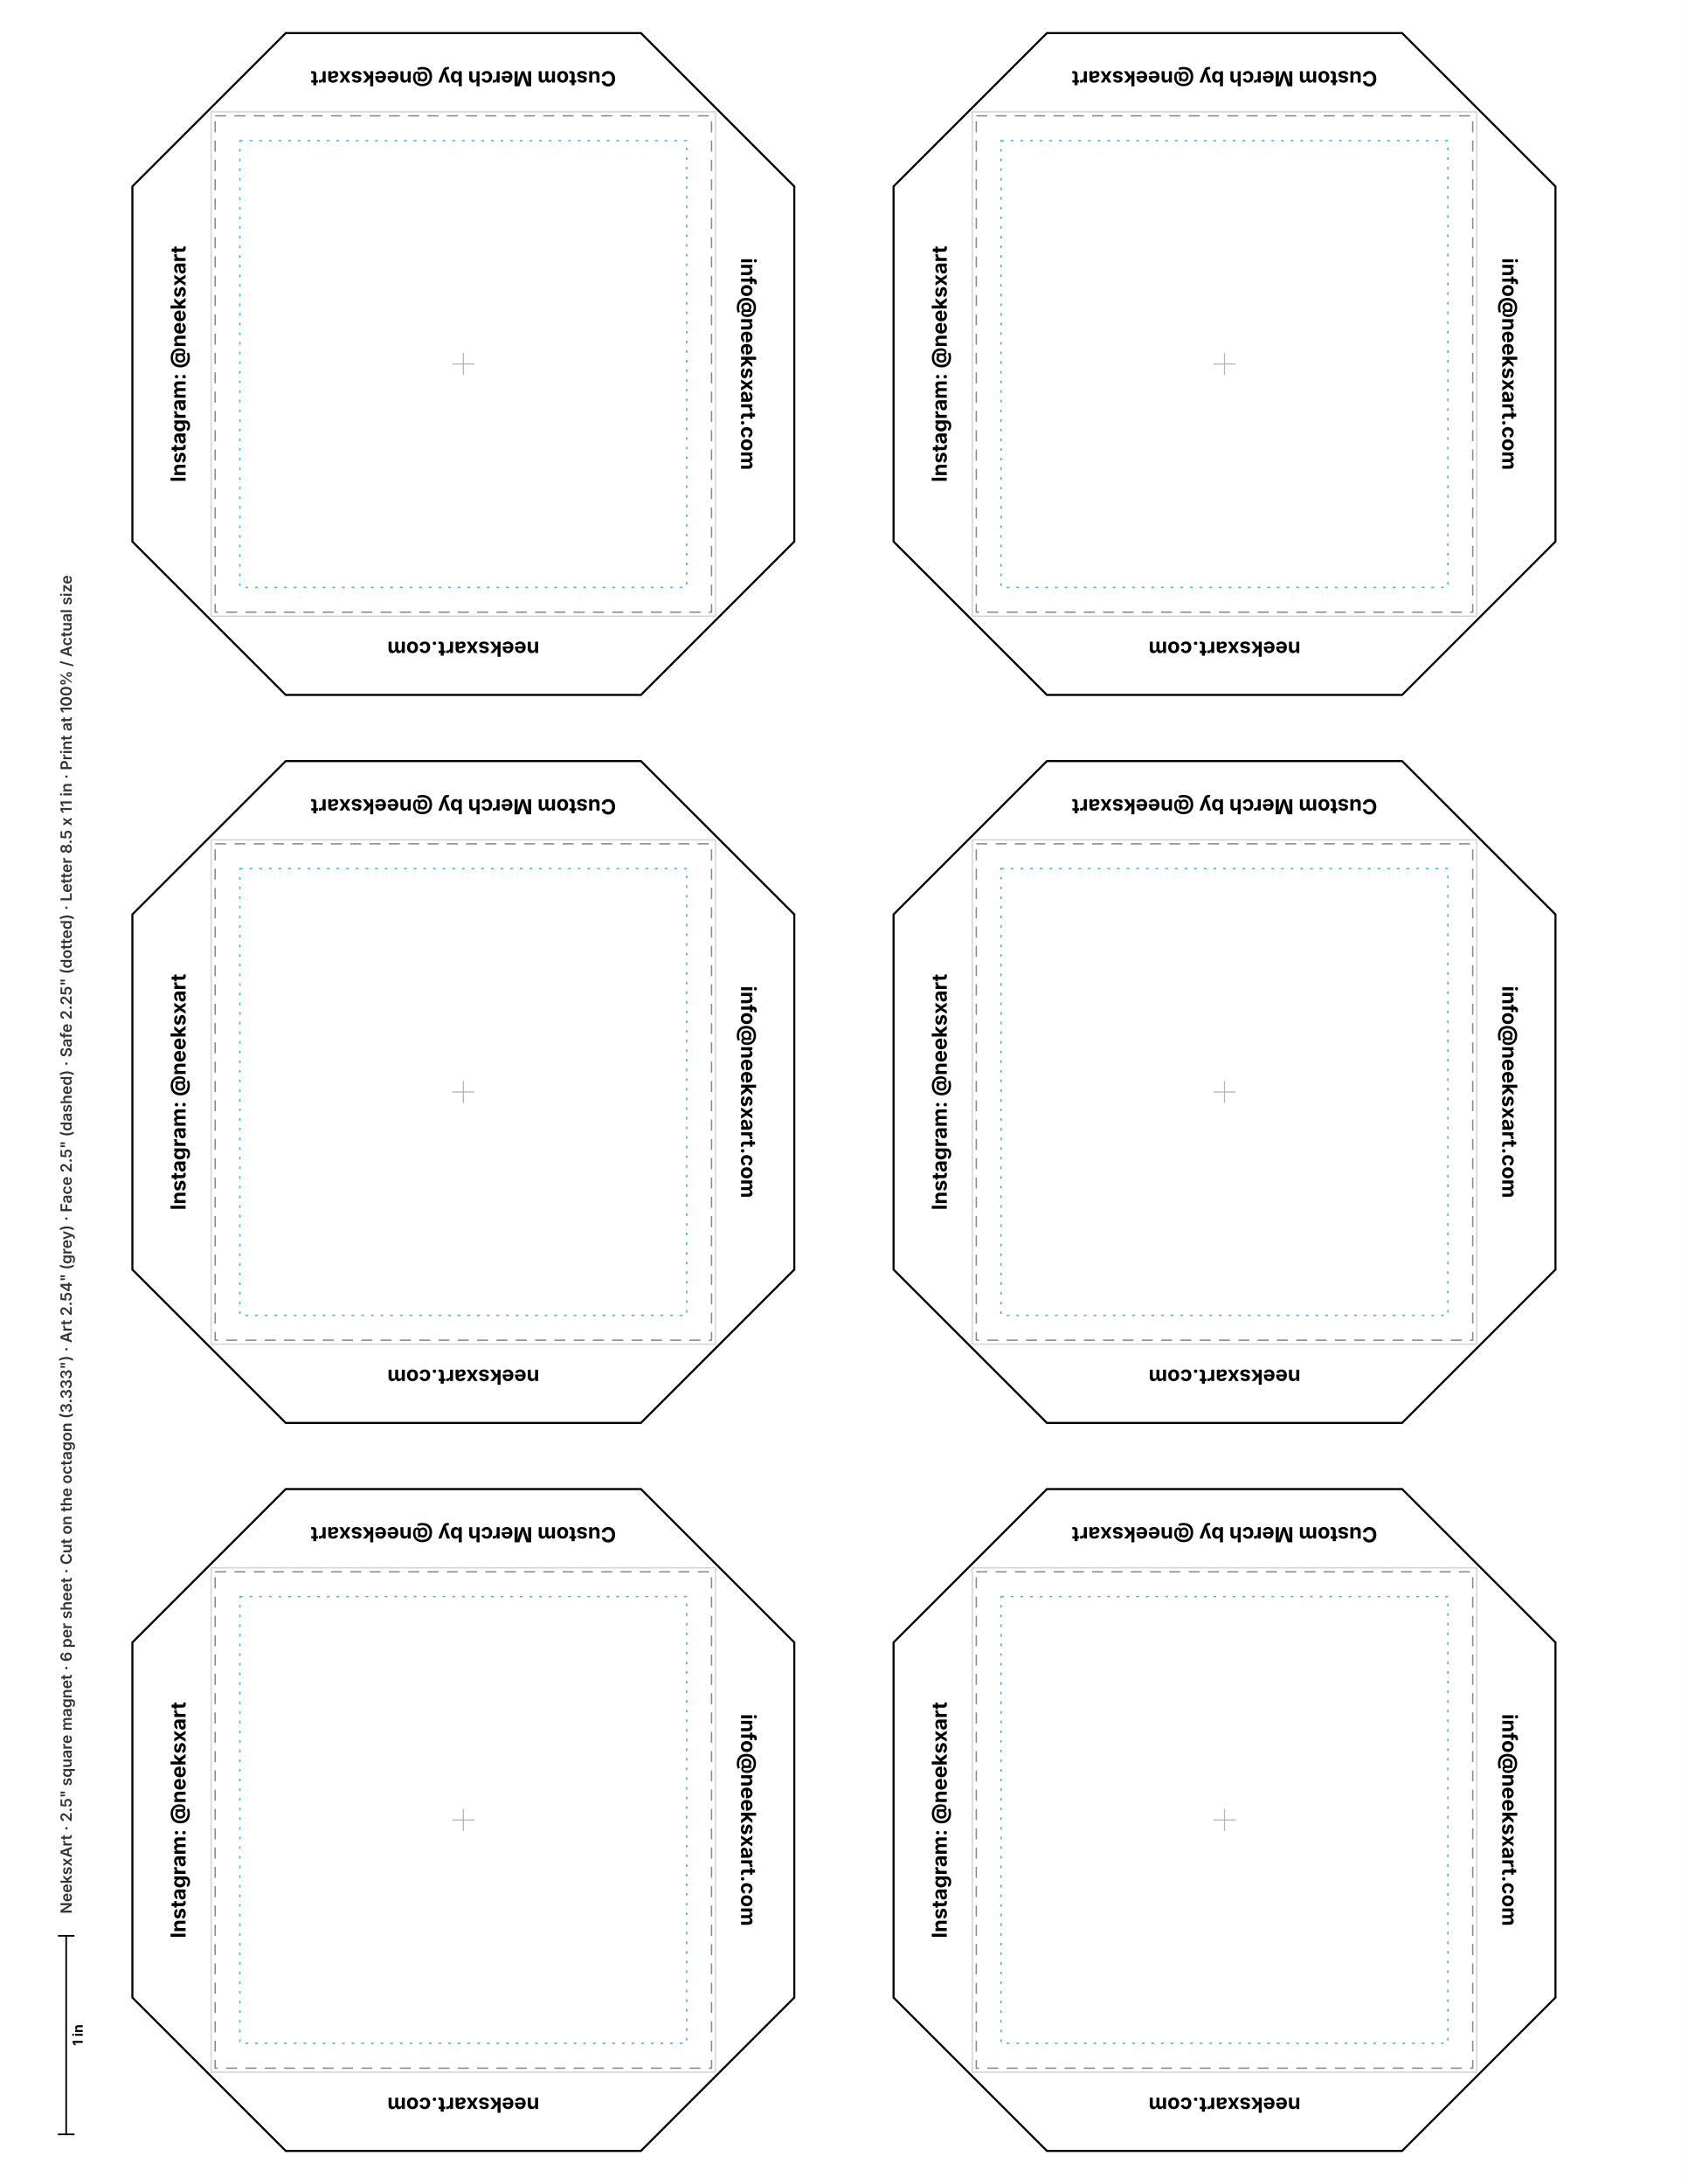
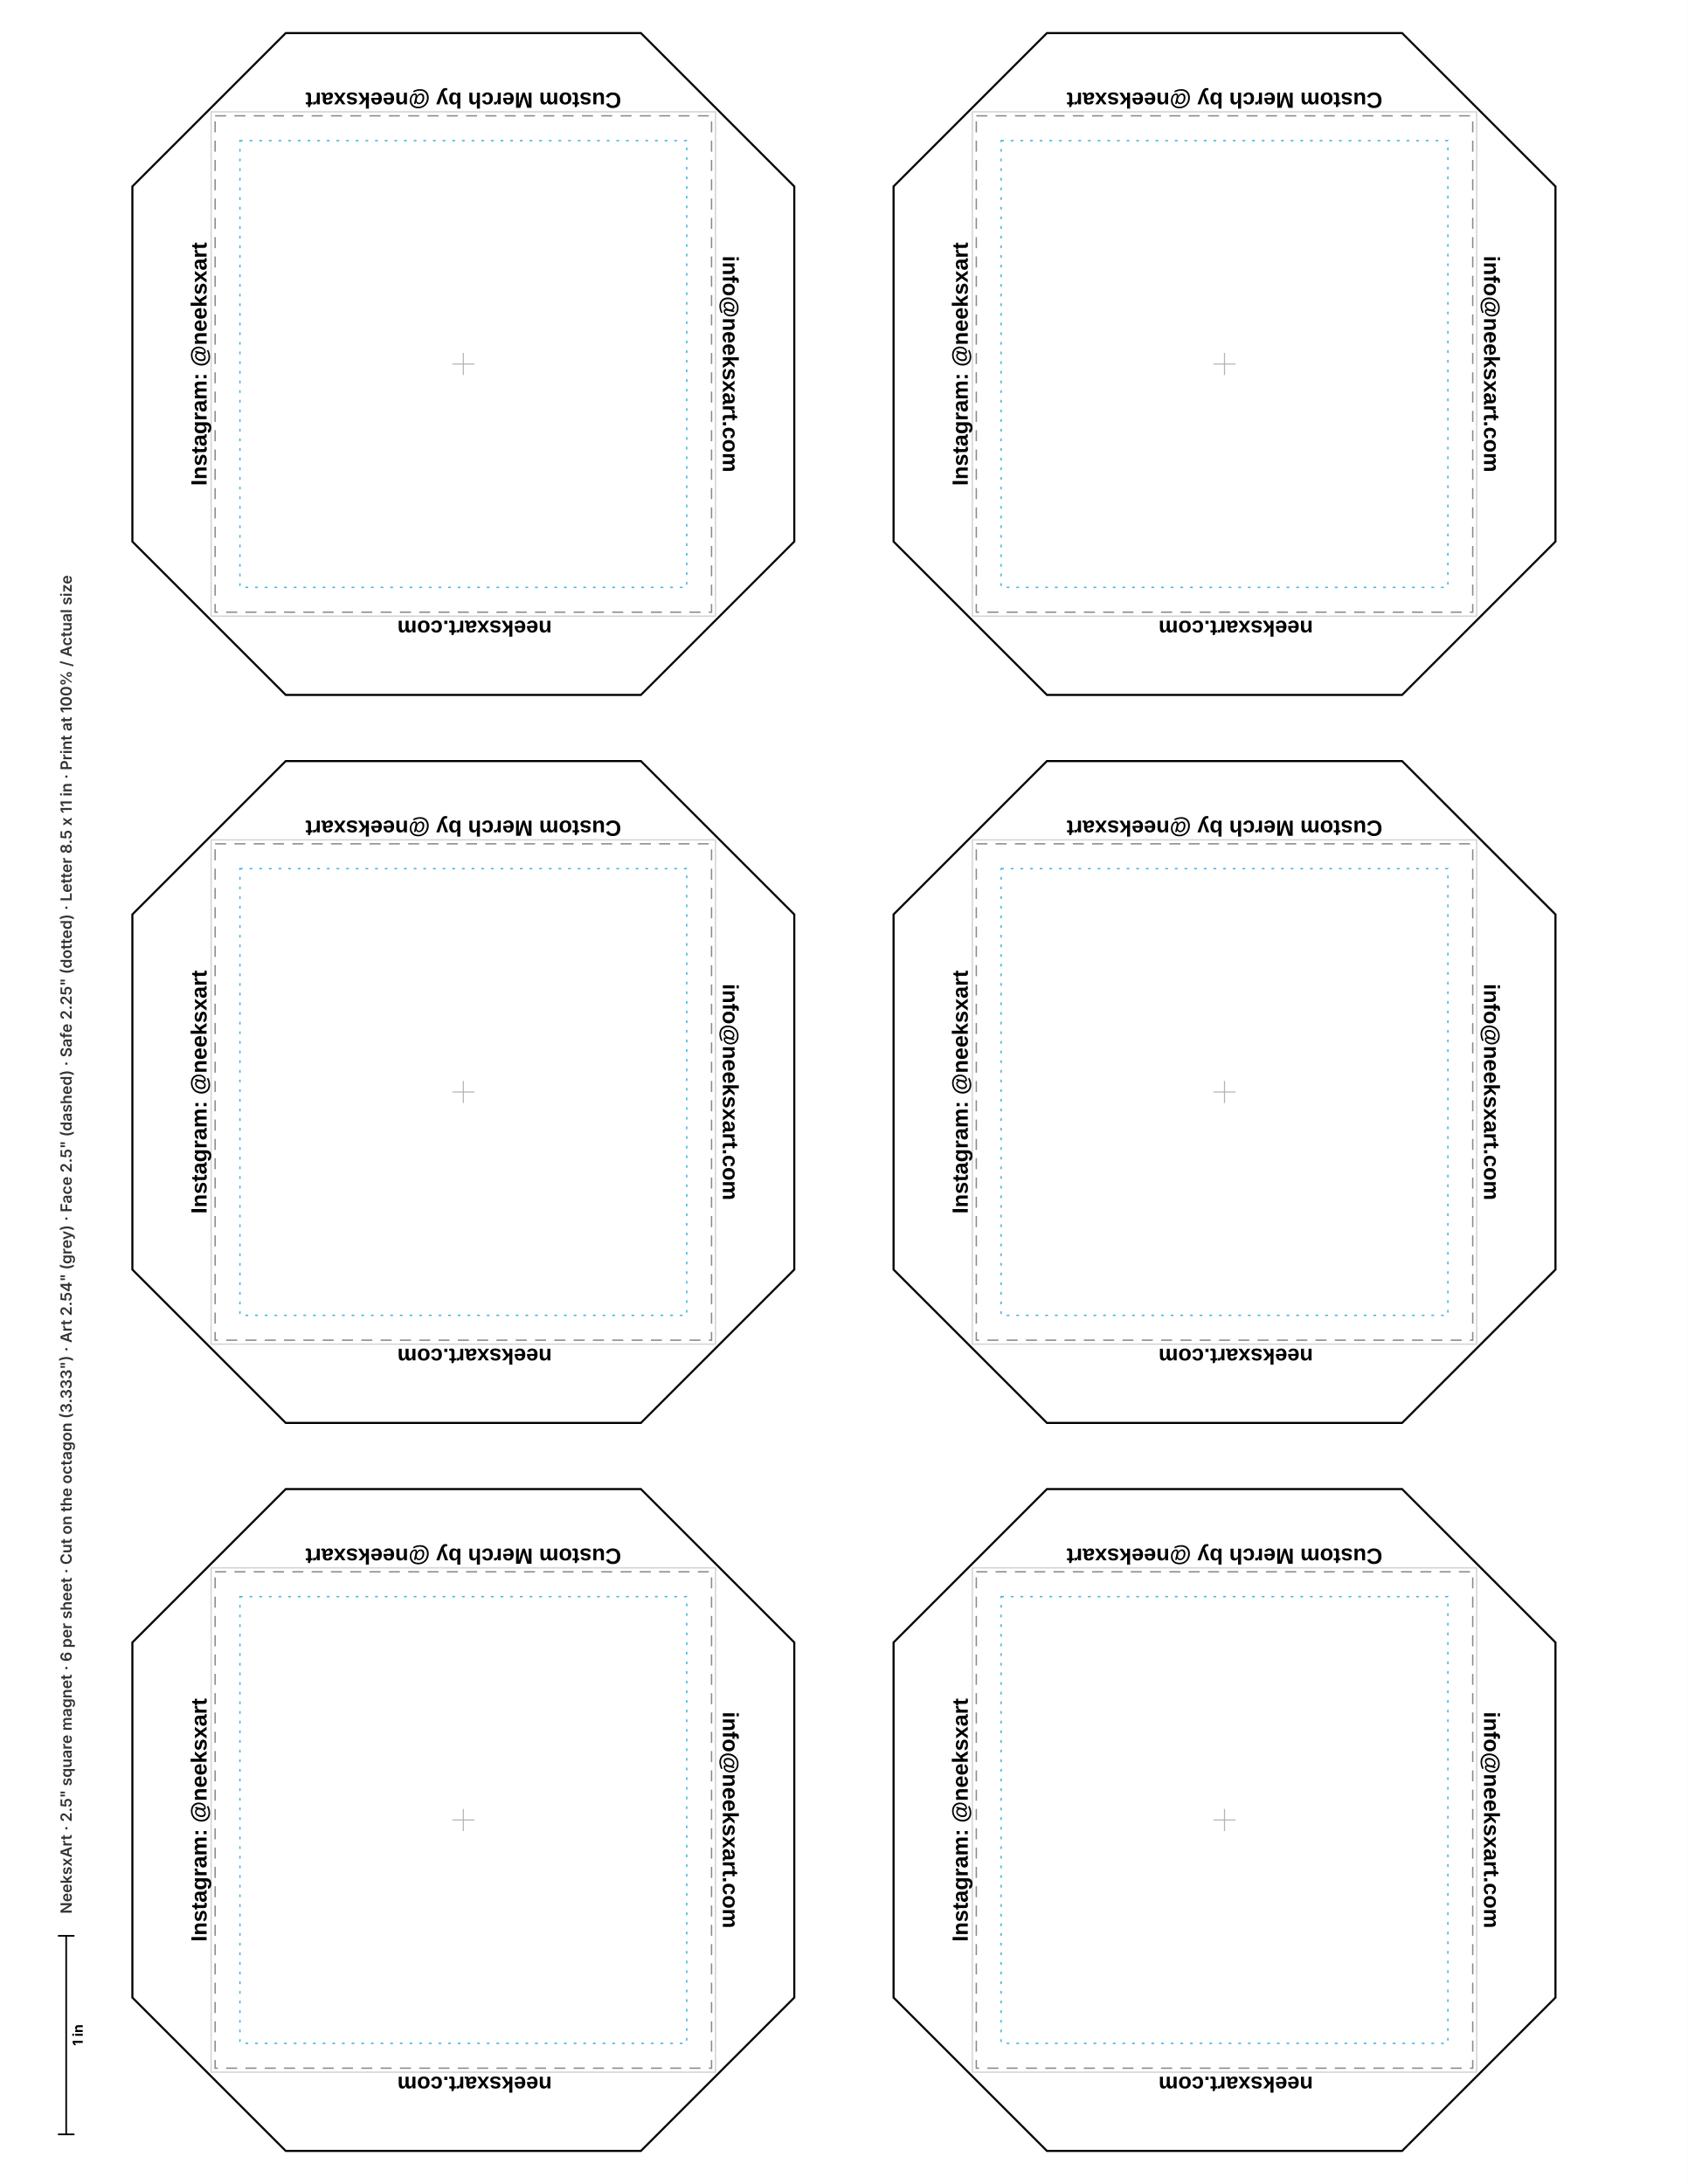
<svg xmlns="http://www.w3.org/2000/svg" width="612pt" height="792pt" viewBox="0 0 612 792">
  <rect width="612" height="792" fill="#ffffff" />
  <path d="M103.606 12 L232.394 12 L288 67.606 L288 196.394 L232.394 252 L103.606 252 L48 196.394 L48 67.606 Z" fill="none" stroke="#000000" stroke-width="0.75" />
  <rect x="76.56" y="40.56" width="182.88" height="182.88" fill="none" stroke="#d4d4d4" stroke-width="0.5" />
  <rect x="78" y="42" width="180" height="180" fill="none" stroke="#8a8a8a" stroke-width="0.5" stroke-dasharray="4 3" />
  <rect x="87" y="51" width="162" height="162" fill="none" stroke="#3fb6e8" stroke-width="0.5" stroke-dasharray="1 2.5" />
  <path d="M164 132H172M168 128V136" stroke="#b4b4b4" stroke-width="0.4" />
-   <text transform="translate(168 28.565) rotate(180)" text-anchor="middle" dominant-baseline="central" font-family="Inter, Helvetica, Arial, sans-serif" font-size="7.5" font-weight="700" fill="#000">Custom Merch by @neeksxart</text>
-   <text transform="translate(168 235.435) rotate(180)" text-anchor="middle" dominant-baseline="central" font-family="Inter, Helvetica, Arial, sans-serif" font-size="7.5" font-weight="700" fill="#000">neeksxart.com</text>
-   <text transform="translate(64.565 132) rotate(-90)" text-anchor="middle" dominant-baseline="central" font-family="Inter, Helvetica, Arial, sans-serif" font-size="7.5" font-weight="700" fill="#000">Instagram: @neeksxart</text>
-   <text transform="translate(271.435 132) rotate(90)" text-anchor="middle" dominant-baseline="central" font-family="Inter, Helvetica, Arial, sans-serif" font-size="7.5" font-weight="700" fill="#000">info@neeksxart.com</text>
+   <text transform="translate(168 33.592) rotate(180)" text-anchor="middle" font-family="'Liberation Sans', Arial, Helvetica, sans-serif" font-size="8" font-weight="700" fill="#000">Custom Merch by @neeksxart</text>
+   <text transform="translate(172.104 225.096) rotate(180)" text-anchor="middle" font-family="'Liberation Sans', Arial, Helvetica, sans-serif" font-size="8" font-weight="700" fill="#000">neeksxart.com</text>
+   <text transform="translate(74.904 132) rotate(-90)" text-anchor="middle" font-family="'Liberation Sans', Arial, Helvetica, sans-serif" font-size="8" font-weight="700" fill="#000">Instagram: @neeksxart</text>
+   <text transform="translate(262.104 132) rotate(90)" text-anchor="middle" font-family="'Liberation Sans', Arial, Helvetica, sans-serif" font-size="8" font-weight="700" fill="#000">info@neeksxart.com</text>
  <path d="M379.606 12 L508.394 12 L564 67.606 L564 196.394 L508.394 252 L379.606 252 L324 196.394 L324 67.606 Z" fill="none" stroke="#000000" stroke-width="0.75" />
  <rect x="352.56" y="40.56" width="182.88" height="182.88" fill="none" stroke="#d4d4d4" stroke-width="0.5" />
  <rect x="354" y="42" width="180" height="180" fill="none" stroke="#8a8a8a" stroke-width="0.5" stroke-dasharray="4 3" />
  <rect x="363" y="51" width="162" height="162" fill="none" stroke="#3fb6e8" stroke-width="0.5" stroke-dasharray="1 2.5" />
  <path d="M440 132H448M444 128V136" stroke="#b4b4b4" stroke-width="0.4" />
-   <text transform="translate(444 28.565) rotate(180)" text-anchor="middle" dominant-baseline="central" font-family="Inter, Helvetica, Arial, sans-serif" font-size="7.5" font-weight="700" fill="#000">Custom Merch by @neeksxart</text>
-   <text transform="translate(444 235.435) rotate(180)" text-anchor="middle" dominant-baseline="central" font-family="Inter, Helvetica, Arial, sans-serif" font-size="7.5" font-weight="700" fill="#000">neeksxart.com</text>
-   <text transform="translate(340.565 132) rotate(-90)" text-anchor="middle" dominant-baseline="central" font-family="Inter, Helvetica, Arial, sans-serif" font-size="7.5" font-weight="700" fill="#000">Instagram: @neeksxart</text>
-   <text transform="translate(547.435 132) rotate(90)" text-anchor="middle" dominant-baseline="central" font-family="Inter, Helvetica, Arial, sans-serif" font-size="7.5" font-weight="700" fill="#000">info@neeksxart.com</text>
+   <text transform="translate(444 33.592) rotate(180)" text-anchor="middle" font-family="'Liberation Sans', Arial, Helvetica, sans-serif" font-size="8" font-weight="700" fill="#000">Custom Merch by @neeksxart</text>
+   <text transform="translate(448.104 225.096) rotate(180)" text-anchor="middle" font-family="'Liberation Sans', Arial, Helvetica, sans-serif" font-size="8" font-weight="700" fill="#000">neeksxart.com</text>
+   <text transform="translate(350.904 132) rotate(-90)" text-anchor="middle" font-family="'Liberation Sans', Arial, Helvetica, sans-serif" font-size="8" font-weight="700" fill="#000">Instagram: @neeksxart</text>
+   <text transform="translate(538.104 132) rotate(90)" text-anchor="middle" font-family="'Liberation Sans', Arial, Helvetica, sans-serif" font-size="8" font-weight="700" fill="#000">info@neeksxart.com</text>
  <path d="M103.606 276 L232.394 276 L288 331.606 L288 460.394 L232.394 516 L103.606 516 L48 460.394 L48 331.606 Z" fill="none" stroke="#000000" stroke-width="0.75" />
  <rect x="76.56" y="304.56" width="182.88" height="182.88" fill="none" stroke="#d4d4d4" stroke-width="0.5" />
  <rect x="78" y="306" width="180" height="180" fill="none" stroke="#8a8a8a" stroke-width="0.5" stroke-dasharray="4 3" />
  <rect x="87" y="315" width="162" height="162" fill="none" stroke="#3fb6e8" stroke-width="0.5" stroke-dasharray="1 2.5" />
  <path d="M164 396H172M168 392V400" stroke="#b4b4b4" stroke-width="0.4" />
-   <text transform="translate(168 292.565) rotate(180)" text-anchor="middle" dominant-baseline="central" font-family="Inter, Helvetica, Arial, sans-serif" font-size="7.5" font-weight="700" fill="#000">Custom Merch by @neeksxart</text>
-   <text transform="translate(168 499.435) rotate(180)" text-anchor="middle" dominant-baseline="central" font-family="Inter, Helvetica, Arial, sans-serif" font-size="7.5" font-weight="700" fill="#000">neeksxart.com</text>
-   <text transform="translate(64.565 396) rotate(-90)" text-anchor="middle" dominant-baseline="central" font-family="Inter, Helvetica, Arial, sans-serif" font-size="7.5" font-weight="700" fill="#000">Instagram: @neeksxart</text>
-   <text transform="translate(271.435 396) rotate(90)" text-anchor="middle" dominant-baseline="central" font-family="Inter, Helvetica, Arial, sans-serif" font-size="7.5" font-weight="700" fill="#000">info@neeksxart.com</text>
+   <text transform="translate(168 297.592) rotate(180)" text-anchor="middle" font-family="'Liberation Sans', Arial, Helvetica, sans-serif" font-size="8" font-weight="700" fill="#000">Custom Merch by @neeksxart</text>
+   <text transform="translate(172.104 489.096) rotate(180)" text-anchor="middle" font-family="'Liberation Sans', Arial, Helvetica, sans-serif" font-size="8" font-weight="700" fill="#000">neeksxart.com</text>
+   <text transform="translate(74.904 396) rotate(-90)" text-anchor="middle" font-family="'Liberation Sans', Arial, Helvetica, sans-serif" font-size="8" font-weight="700" fill="#000">Instagram: @neeksxart</text>
+   <text transform="translate(262.104 396) rotate(90)" text-anchor="middle" font-family="'Liberation Sans', Arial, Helvetica, sans-serif" font-size="8" font-weight="700" fill="#000">info@neeksxart.com</text>
  <path d="M379.606 276 L508.394 276 L564 331.606 L564 460.394 L508.394 516 L379.606 516 L324 460.394 L324 331.606 Z" fill="none" stroke="#000000" stroke-width="0.75" />
  <rect x="352.56" y="304.56" width="182.88" height="182.88" fill="none" stroke="#d4d4d4" stroke-width="0.5" />
  <rect x="354" y="306" width="180" height="180" fill="none" stroke="#8a8a8a" stroke-width="0.5" stroke-dasharray="4 3" />
  <rect x="363" y="315" width="162" height="162" fill="none" stroke="#3fb6e8" stroke-width="0.5" stroke-dasharray="1 2.5" />
  <path d="M440 396H448M444 392V400" stroke="#b4b4b4" stroke-width="0.4" />
-   <text transform="translate(444 292.565) rotate(180)" text-anchor="middle" dominant-baseline="central" font-family="Inter, Helvetica, Arial, sans-serif" font-size="7.5" font-weight="700" fill="#000">Custom Merch by @neeksxart</text>
-   <text transform="translate(444 499.435) rotate(180)" text-anchor="middle" dominant-baseline="central" font-family="Inter, Helvetica, Arial, sans-serif" font-size="7.5" font-weight="700" fill="#000">neeksxart.com</text>
-   <text transform="translate(340.565 396) rotate(-90)" text-anchor="middle" dominant-baseline="central" font-family="Inter, Helvetica, Arial, sans-serif" font-size="7.5" font-weight="700" fill="#000">Instagram: @neeksxart</text>
-   <text transform="translate(547.435 396) rotate(90)" text-anchor="middle" dominant-baseline="central" font-family="Inter, Helvetica, Arial, sans-serif" font-size="7.5" font-weight="700" fill="#000">info@neeksxart.com</text>
+   <text transform="translate(444 297.592) rotate(180)" text-anchor="middle" font-family="'Liberation Sans', Arial, Helvetica, sans-serif" font-size="8" font-weight="700" fill="#000">Custom Merch by @neeksxart</text>
+   <text transform="translate(448.104 489.096) rotate(180)" text-anchor="middle" font-family="'Liberation Sans', Arial, Helvetica, sans-serif" font-size="8" font-weight="700" fill="#000">neeksxart.com</text>
+   <text transform="translate(350.904 396) rotate(-90)" text-anchor="middle" font-family="'Liberation Sans', Arial, Helvetica, sans-serif" font-size="8" font-weight="700" fill="#000">Instagram: @neeksxart</text>
+   <text transform="translate(538.104 396) rotate(90)" text-anchor="middle" font-family="'Liberation Sans', Arial, Helvetica, sans-serif" font-size="8" font-weight="700" fill="#000">info@neeksxart.com</text>
  <path d="M103.606 540 L232.394 540 L288 595.606 L288 724.394 L232.394 780 L103.606 780 L48 724.394 L48 595.606 Z" fill="none" stroke="#000000" stroke-width="0.75" />
  <rect x="76.56" y="568.56" width="182.88" height="182.88" fill="none" stroke="#d4d4d4" stroke-width="0.5" />
  <rect x="78" y="570" width="180" height="180" fill="none" stroke="#8a8a8a" stroke-width="0.5" stroke-dasharray="4 3" />
  <rect x="87" y="579" width="162" height="162" fill="none" stroke="#3fb6e8" stroke-width="0.5" stroke-dasharray="1 2.5" />
  <path d="M164 660H172M168 656V664" stroke="#b4b4b4" stroke-width="0.4" />
-   <text transform="translate(168 556.565) rotate(180)" text-anchor="middle" dominant-baseline="central" font-family="Inter, Helvetica, Arial, sans-serif" font-size="7.5" font-weight="700" fill="#000">Custom Merch by @neeksxart</text>
-   <text transform="translate(168 763.435) rotate(180)" text-anchor="middle" dominant-baseline="central" font-family="Inter, Helvetica, Arial, sans-serif" font-size="7.5" font-weight="700" fill="#000">neeksxart.com</text>
-   <text transform="translate(64.565 660) rotate(-90)" text-anchor="middle" dominant-baseline="central" font-family="Inter, Helvetica, Arial, sans-serif" font-size="7.5" font-weight="700" fill="#000">Instagram: @neeksxart</text>
-   <text transform="translate(271.435 660) rotate(90)" text-anchor="middle" dominant-baseline="central" font-family="Inter, Helvetica, Arial, sans-serif" font-size="7.5" font-weight="700" fill="#000">info@neeksxart.com</text>
+   <text transform="translate(168 561.592) rotate(180)" text-anchor="middle" font-family="'Liberation Sans', Arial, Helvetica, sans-serif" font-size="8" font-weight="700" fill="#000">Custom Merch by @neeksxart</text>
+   <text transform="translate(172.104 753.096) rotate(180)" text-anchor="middle" font-family="'Liberation Sans', Arial, Helvetica, sans-serif" font-size="8" font-weight="700" fill="#000">neeksxart.com</text>
+   <text transform="translate(74.904 660) rotate(-90)" text-anchor="middle" font-family="'Liberation Sans', Arial, Helvetica, sans-serif" font-size="8" font-weight="700" fill="#000">Instagram: @neeksxart</text>
+   <text transform="translate(262.104 660) rotate(90)" text-anchor="middle" font-family="'Liberation Sans', Arial, Helvetica, sans-serif" font-size="8" font-weight="700" fill="#000">info@neeksxart.com</text>
  <path d="M379.606 540 L508.394 540 L564 595.606 L564 724.394 L508.394 780 L379.606 780 L324 724.394 L324 595.606 Z" fill="none" stroke="#000000" stroke-width="0.75" />
  <rect x="352.56" y="568.56" width="182.88" height="182.88" fill="none" stroke="#d4d4d4" stroke-width="0.5" />
  <rect x="354" y="570" width="180" height="180" fill="none" stroke="#8a8a8a" stroke-width="0.5" stroke-dasharray="4 3" />
  <rect x="363" y="579" width="162" height="162" fill="none" stroke="#3fb6e8" stroke-width="0.5" stroke-dasharray="1 2.5" />
  <path d="M440 660H448M444 656V664" stroke="#b4b4b4" stroke-width="0.4" />
-   <text transform="translate(444 556.565) rotate(180)" text-anchor="middle" dominant-baseline="central" font-family="Inter, Helvetica, Arial, sans-serif" font-size="7.5" font-weight="700" fill="#000">Custom Merch by @neeksxart</text>
-   <text transform="translate(444 763.435) rotate(180)" text-anchor="middle" dominant-baseline="central" font-family="Inter, Helvetica, Arial, sans-serif" font-size="7.5" font-weight="700" fill="#000">neeksxart.com</text>
-   <text transform="translate(340.565 660) rotate(-90)" text-anchor="middle" dominant-baseline="central" font-family="Inter, Helvetica, Arial, sans-serif" font-size="7.5" font-weight="700" fill="#000">Instagram: @neeksxart</text>
-   <text transform="translate(547.435 660) rotate(90)" text-anchor="middle" dominant-baseline="central" font-family="Inter, Helvetica, Arial, sans-serif" font-size="7.5" font-weight="700" fill="#000">info@neeksxart.com</text>
+   <text transform="translate(444 561.592) rotate(180)" text-anchor="middle" font-family="'Liberation Sans', Arial, Helvetica, sans-serif" font-size="8" font-weight="700" fill="#000">Custom Merch by @neeksxart</text>
+   <text transform="translate(448.104 753.096) rotate(180)" text-anchor="middle" font-family="'Liberation Sans', Arial, Helvetica, sans-serif" font-size="8" font-weight="700" fill="#000">neeksxart.com</text>
+   <text transform="translate(350.904 660) rotate(-90)" text-anchor="middle" font-family="'Liberation Sans', Arial, Helvetica, sans-serif" font-size="8" font-weight="700" fill="#000">Instagram: @neeksxart</text>
+   <text transform="translate(538.104 660) rotate(90)" text-anchor="middle" font-family="'Liberation Sans', Arial, Helvetica, sans-serif" font-size="8" font-weight="700" fill="#000">info@neeksxart.com</text>
  <text transform="translate(26 694) rotate(-90)" font-family="Inter, Helvetica, Arial, sans-serif" font-size="5.6" font-weight="600" fill="#333">NeeksxArt  ·  2.5" square magnet  ·  6 per sheet  ·  Cut on the octagon (3.333")  ·  Art 2.54" (grey)  ·  Face 2.5" (dashed)  ·  Safe 2.25" (dotted)  ·  Letter 8.5 x 11 in  ·  Print at 100% / Actual size</text>
  <g stroke="#000" stroke-width="0.6" fill="none">
    <line x1="24" y1="702" x2="24" y2="774" />
    <line x1="21" y1="702" x2="27" y2="702" />
    <line x1="21" y1="774" x2="27" y2="774" />
  </g>
  <text transform="translate(30 738) rotate(-90)" text-anchor="middle" font-family="Inter, Helvetica, Arial, sans-serif" font-size="5" font-weight="700" fill="#000">1 in</text>
</svg>
